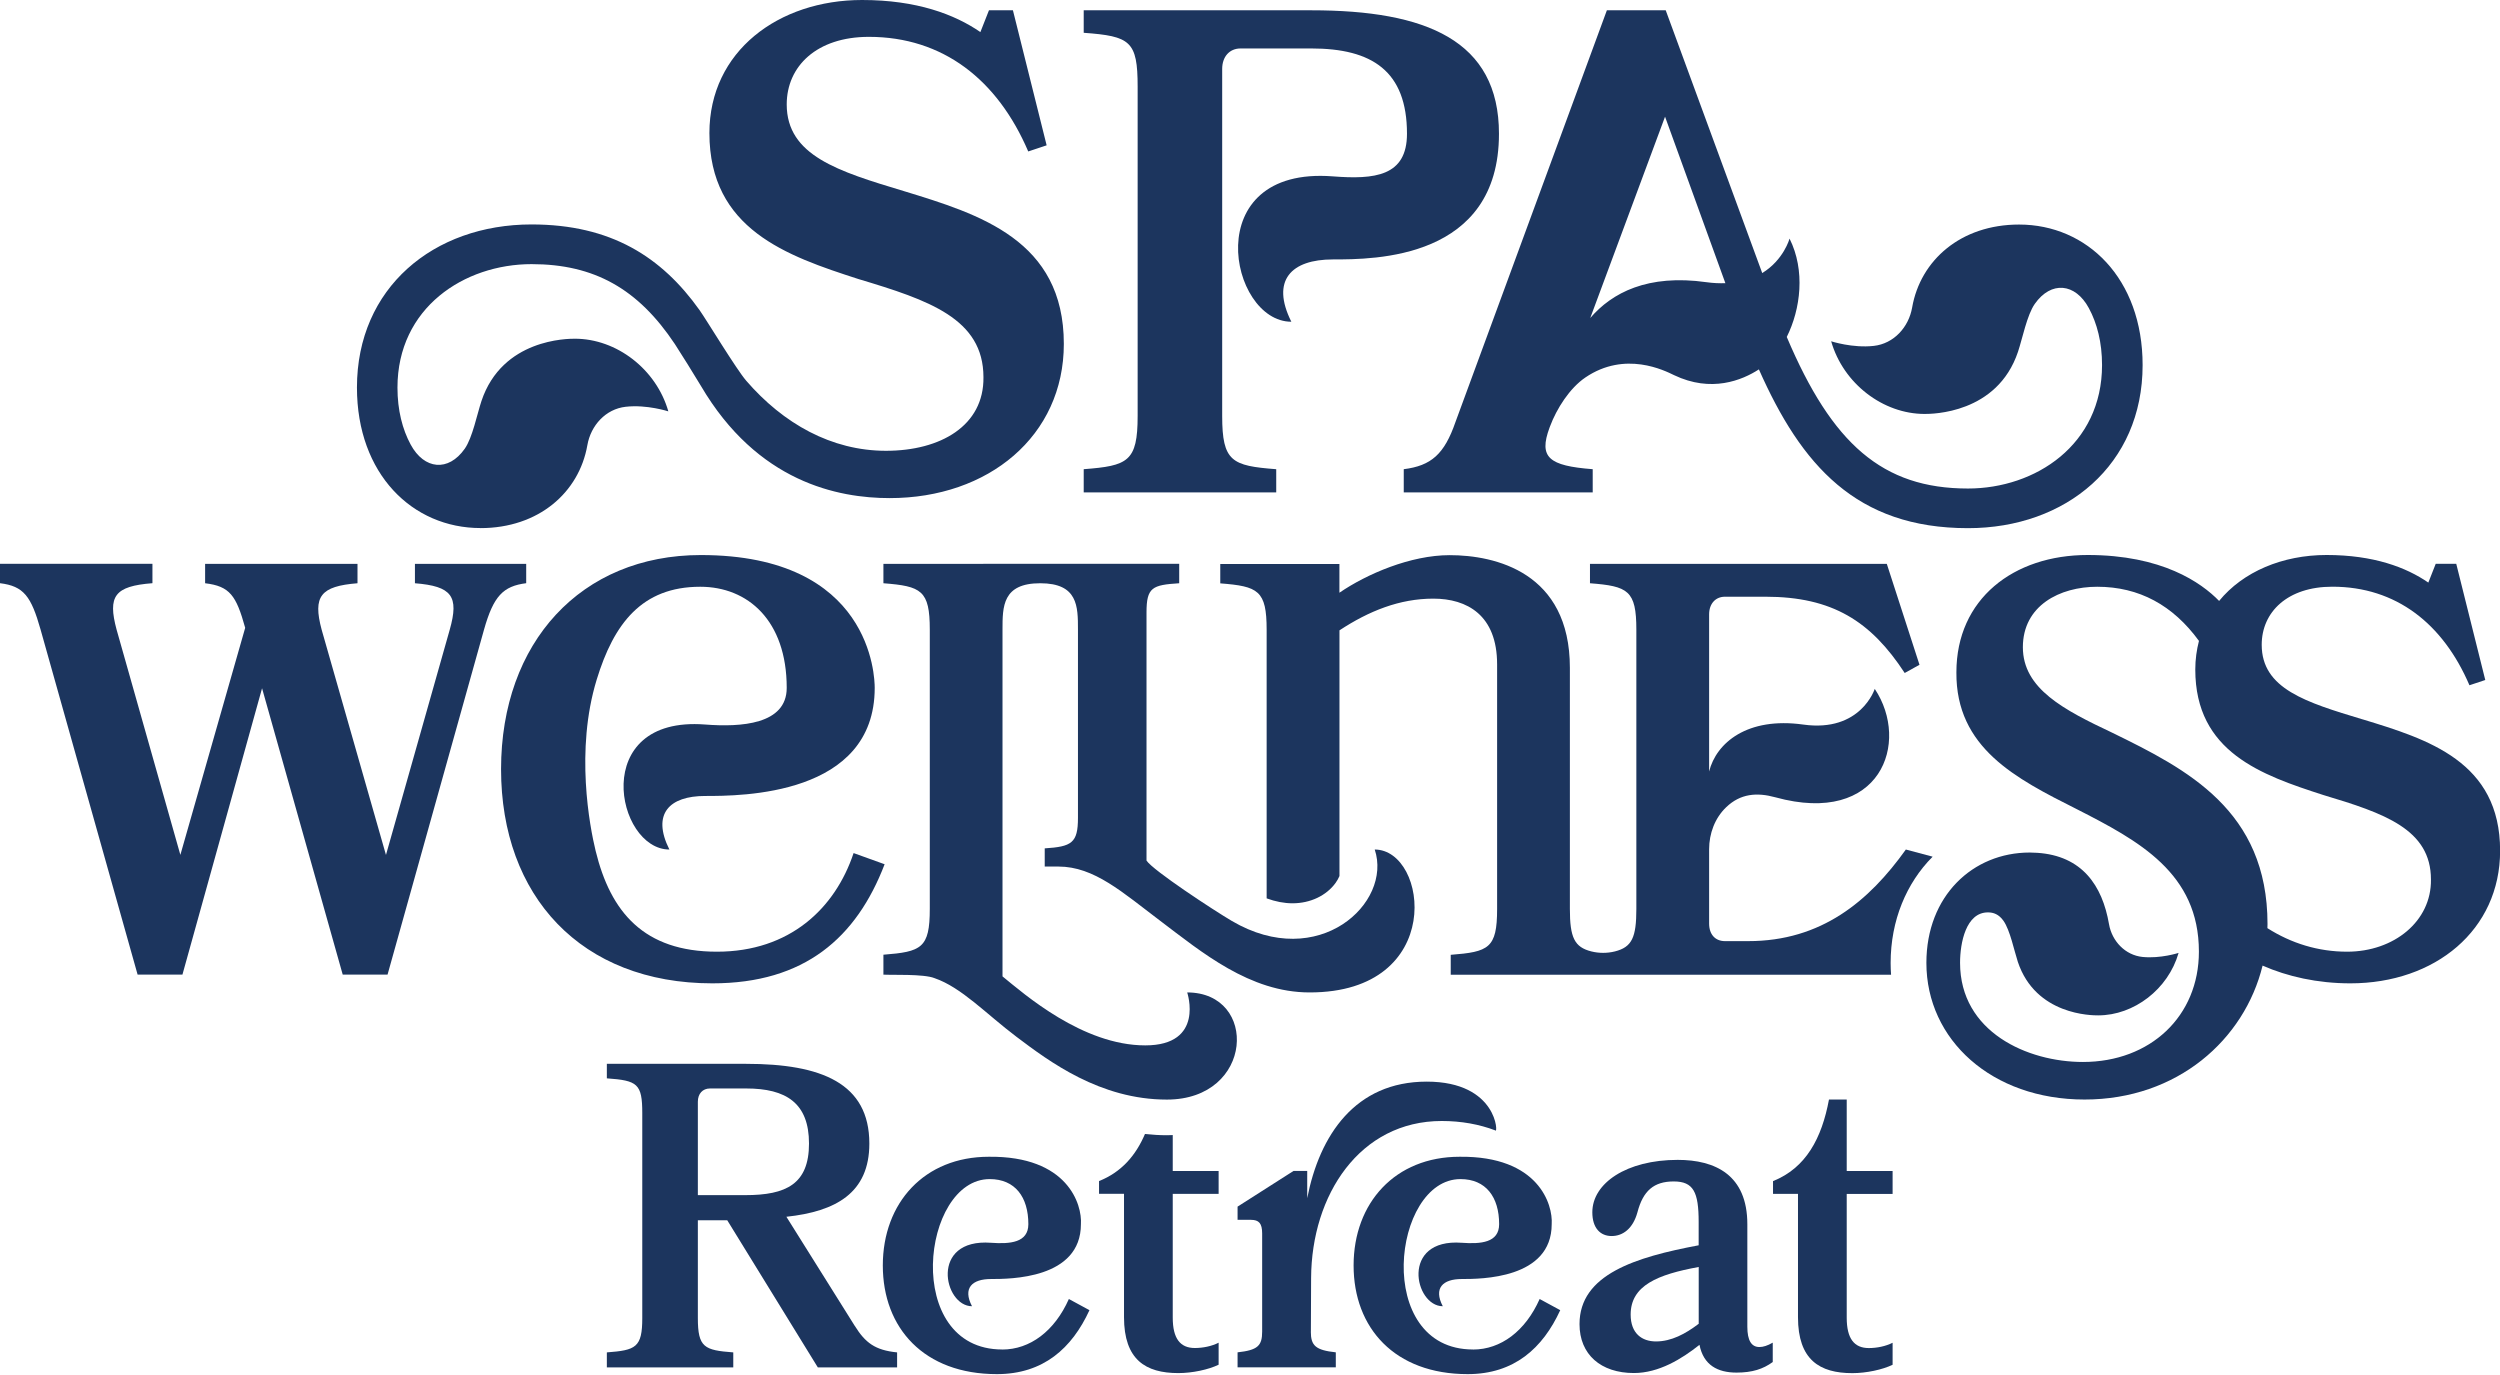
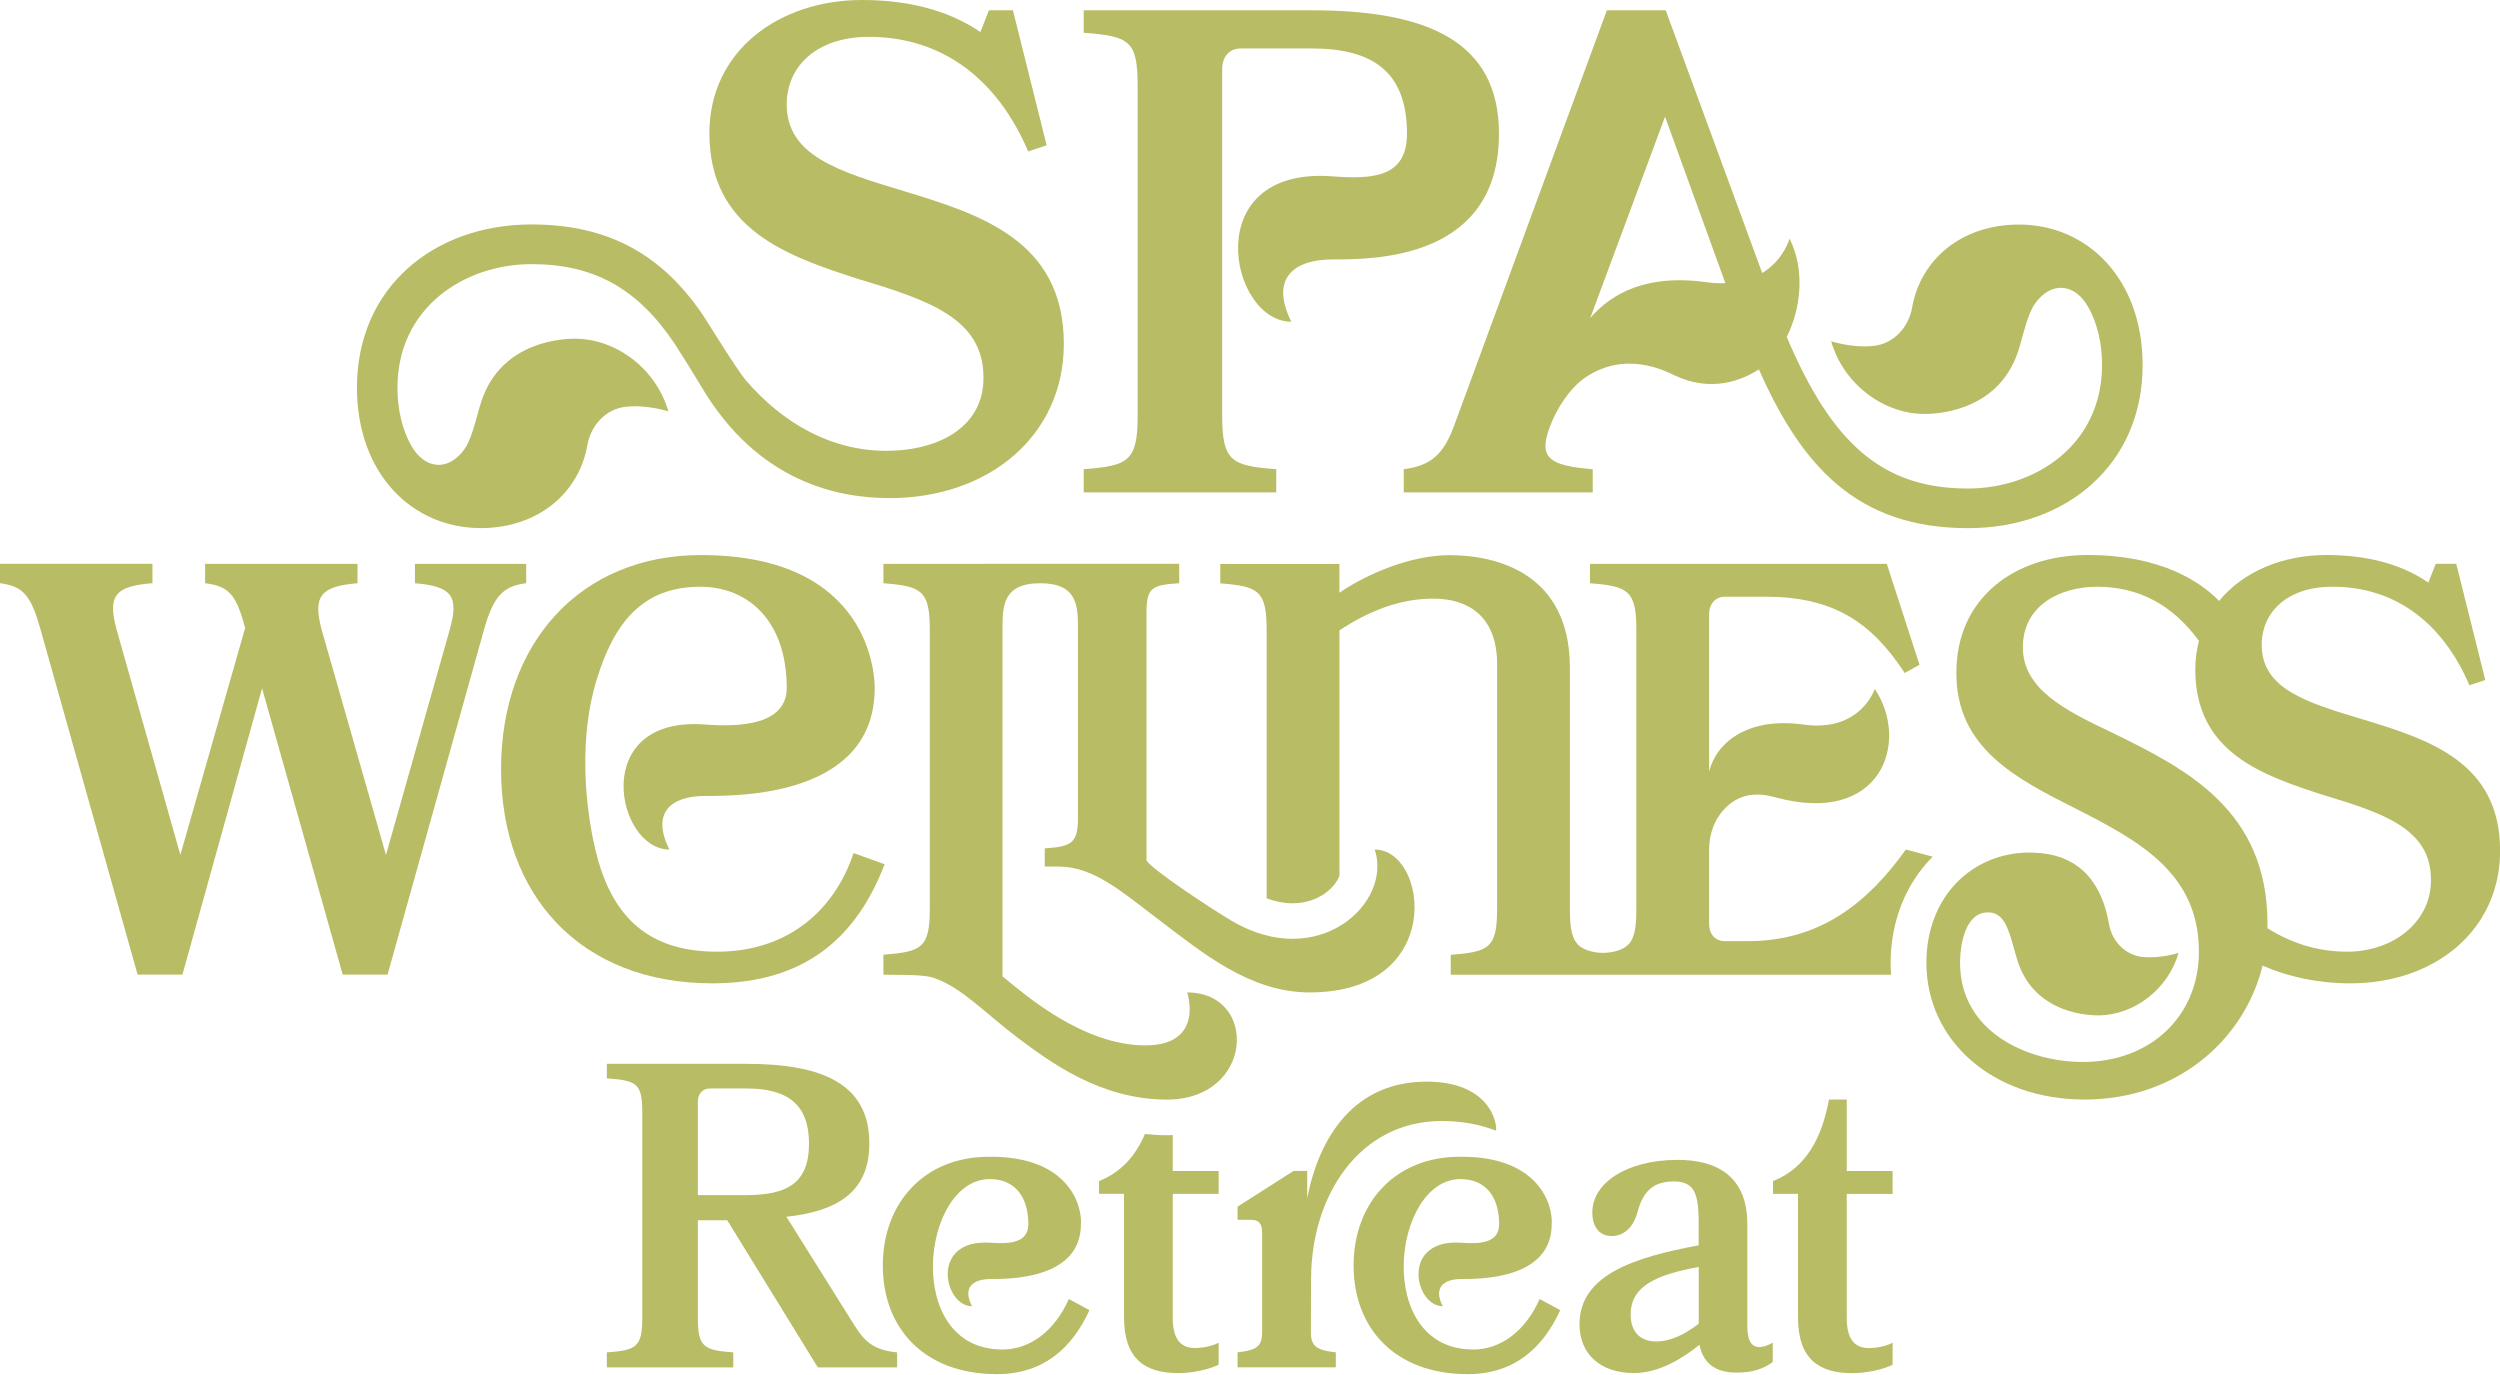
<svg xmlns="http://www.w3.org/2000/svg" id="Layer_1" viewBox="0 0 456.58 250.96">
  <defs>
    <style>
      .cls-1 {
-         fill: #1c355e;
+         fill: #b8bc64;
      }
    </style>
  </defs>
  <g>
    <path class="cls-1" d="M156.12,242.17l-12.5-19.95c9.04-.97,15.15-4.35,15.15-13.37,0-11.02-8.75-14.56-22.5-14.56h-25.44v2.65c5.59.4,6.47.97,6.47,6.36v37.42c0,5.39-1.18,5.87-6.47,6.27v2.74h23.09v-2.74c-5.29-.4-6.47-.89-6.47-6.27v-17.86h5.37l16.54,26.87h14.48v-2.74c-4.04-.4-5.81-1.77-7.72-4.83ZM127.45,218.27v-17.07c0-1.45.88-2.41,2.21-2.41h6.62c7.28,0,11.47,2.65,11.47,10.06s-4.19,9.42-11.62,9.42h-8.67Z" />
    <path class="cls-1" d="M214.18,207.3c-.35.01-.7.03-1.07.03-1.37,0-2.7-.09-4-.23-1.69,3.96-4.31,6.97-8.39,8.6v2.33h4.56v22.52c0,7.81,3.97,10.22,9.93,10.22,2.57,0,5.51-.64,7.35-1.53v-4.02c-1.25.64-2.87.97-4.34.97-2.65,0-4.04-1.69-4.04-5.55v-22.6h8.38v-4.18h-8.38v-6.55Z" />
    <path class="cls-1" d="M345.65,218.04v-4.18h-8.38v-13.05h-3.24c-1.32,7.08-4.19,12.48-10.22,14.9v2.33h4.56v22.52c0,7.81,3.97,10.22,9.93,10.22,2.57,0,5.51-.64,7.35-1.53v-4.02c-1.25.64-2.87.97-4.34.97-2.65,0-4.04-1.69-4.04-5.55v-22.6h8.38Z" />
    <path class="cls-1" d="M319.12,242.33v-18.75c0-9.01-5.88-11.75-12.72-11.75-9.34,0-15.59,4.26-15.59,9.57,0,2.9,1.47,4.34,3.53,4.34s3.9-1.37,4.71-4.34c1.03-3.94,3.01-5.63,6.62-5.63s4.56,1.93,4.56,7.4v4.26c-11.54,2.17-21.76,5.31-21.76,14.4,0,5.55,3.9,8.93,9.93,8.93,4.56,0,8.75-2.58,11.98-5.15.73,3.7,3.31,5.07,6.76,5.07,2.87,0,4.85-.64,6.62-1.93v-3.54c-.96.56-1.76.8-2.43.8-1.47,0-2.21-1.21-2.21-3.7ZM310.23,241.77c-2.43,1.85-5,3.22-7.79,3.22-2.57,0-4.63-1.45-4.63-4.91,0-5.31,4.93-7.32,12.43-8.69v10.38Z" />
    <path class="cls-1" d="M239.41,243.21s.03-9.74.04-9.79c.07-15.21,8.91-28.69,23.86-28.69,3.59,0,6.87.61,9.79,1.72.51.87.51-8.91-12.54-8.91s-19.57,9.78-21.82,21.29v-4.98h-2.5l-10.22,6.52v2.41h2.43c1.47,0,2.06.64,2.06,2.49v17.93c0,2.58-.81,3.38-4.49,3.78v2.74h17.94v-2.74c-3.68-.4-4.56-1.21-4.56-3.78Z" />
    <path class="cls-1" d="M269.02,246.46c-18.24,0-14.75-31.12-2.29-31.12,4.66,0,7.06,3.3,7.06,8.23,0,3.4-3.36,3.65-6.83,3.4-11.24-.83-8.65,11.59-3.46,11.59-1.73-3.31,0-4.97,3.46-4.97s16.43,0,16.43-10.02c.24-3.56-2.37-12.47-16.82-12.31-11.76,0-19.36,8.41-19.36,19.85s7.52,19.85,20.83,19.85c8.5,0,13.72-4.74,16.91-11.68l-3.76-2.04c-2.61,5.88-7.11,9.23-12.17,9.23Z" />
    <path class="cls-1" d="M183.04,246.46c-18.24,0-14.75-31.12-2.29-31.12,4.66,0,7.06,3.3,7.06,8.23,0,3.4-3.36,3.65-6.83,3.4-11.24-.83-8.65,11.59-3.46,11.59-1.73-3.31,0-4.97,3.46-4.97s16.43,0,16.43-10.02c.24-3.56-2.37-12.47-16.82-12.31-11.76,0-19.36,8.41-19.36,19.85s7.52,19.85,20.83,19.85c8.5,0,13.72-4.74,16.91-11.68l-3.76-2.04c-2.61,5.88-7.11,9.23-12.17,9.23Z" />
  </g>
  <g>
    <path class="cls-1" d="M256.37,85.69v4.24h34.51v-4.24c-8-.62-9.91-2.12-7.88-7.6l.08-.21c1.21-3.25,3.59-6.99,6.46-8.94,7.27-4.94,14.49-1.25,16.19-.43,6.81,3.26,12.45.93,15.5-1.05,7.75,17.49,17.77,29,38.19,29,17.92,0,31.89-11.59,31.89-29.78,0-15.82-10.15-25.67-22.57-25.67-10.62,0-18.01,6.51-19.52,15.14-.63,3.62-3.35,6.61-7,7.02-3.87.44-7.79-.84-7.79-.84,2.21,7.73,9.48,13.27,17.06,13.27,1.29,0,13.27,0,17.07-11.38.79-2.37,1.64-6.7,3.05-8.71,2.99-4.26,7.41-3.82,9.88.76,1.5,2.77,2.41,6.27,2.41,10.4,0,14.58-12.18,22.55-24.49,22.55-15.61,0-24.82-8.15-33.09-27.68,2.54-5.09,3.42-12.15.51-17.96,0,0-1.06,3.88-4.99,6.29L304.21,1.87h-10.74l-27.66,75.22c-2.03,5.86-4.42,7.97-9.44,8.6ZM304.09,21.31l11.02,30.41c-1.06.03-2.19,0-3.44-.18-10.75-1.52-17.28,1.93-21.24,6.54l13.66-36.77Z" />
    <path class="cls-1" d="M233.06,85.69c-8.06-.62-9.85-1.37-9.85-9.72V12.59c0-2.24,1.34-3.74,3.36-3.74h12.92c11.08,0,17.47,4.11,17.47,15.58,0,7.78-5.93,8.37-13.54,7.78-24.65-1.9-18.96,26.55-7.58,26.55-3.79-7.58,0-11.38,7.58-11.38s30.34,0,30.34-22.95c0-17.07-13.32-22.55-34.26-22.55h-41.58v4.11c8.51.62,9.85,1.5,9.85,9.84v60.14c0,8.35-1.79,9.1-9.85,9.72v4.24h35.16v-4.24Z" />
    <path class="cls-1" d="M87.75,96.45c10.62,0,18.01-6.51,19.52-15.14.63-3.62,3.35-6.61,7-7.02,3.87-.44,7.79.84,7.79.84-2.21-7.73-9.48-13.27-17.06-13.27-1.29,0-13.27,0-17.07,11.38-.79,2.37-1.64,6.7-3.05,8.71-2.99,4.26-7.41,3.82-9.88-.76-1.5-2.77-2.41-6.27-2.41-10.4,0-14.58,12.18-22.55,24.49-22.55,11.45,0,19.46,4.51,26.18,14.61.67,1,3.93,6.23,4.74,7.61,10.34,17.62,25.08,20.51,34.49,20.51,18.03,0,31.8-11.34,31.8-28.16,0-18.94-15.34-23.67-29.22-27.91-11.98-3.61-21.39-6.48-21.39-15.83,0-6.98,5.49-12.34,15-12.34,13.55,0,23.51,7.85,29.11,20.93l3.36-1.12-6.16-24.67h-4.37l-1.57,3.99c-4.7-3.24-11.64-5.86-21.61-5.86-15.23,0-27.88,9.35-27.88,24.3,0,17.57,14.11,22.43,27.21,26.66,12.88,3.86,22.84,7.23,22.84,17.94.11,8.85-7.84,13.43-17.8,13.43s-18.76-4.97-25.52-12.79c-1.81-2.09-7.26-11.11-8.52-12.89-6.92-9.72-16.18-15.66-30.69-15.66-17.92,0-31.89,11.59-31.89,29.78,0,15.82,10.15,25.67,22.57,25.67Z" />
    <path class="cls-1" d="M96.1,102.98h-20.32v3.54c6.74.54,8.09,2.36,6.36,8.47l-11.65,41.15-11.75-41.15c-1.64-6.11-.19-7.93,6.55-8.47v-3.54h-27.83v3.54c4.53.54,5.68,2.25,7.32,8.14l-11.84,41.47-11.65-41.15c-1.64-6.11-.38-7.93,6.55-8.47v-3.54H0v3.54c4.33.54,5.68,2.36,7.41,8.47l17.72,63.01h8.19l14.54-52.29,14.73,52.29h8.19l17.62-63.01c1.73-6.11,3.47-7.93,7.7-8.47v-3.54Z" />
    <path class="cls-1" d="M155.89,155.81c-3.36,10.07-11.64,18-24.96,18s-19.42-7.22-22.15-18.42c-1.08-4.42-3.75-18.37.19-31.25,3.13-10.25,8.25-16.98,18.92-16.98,8.7,0,15.79,6.18,15.79,18.47,0,6.69-8.36,7.2-14.91,6.69-21.2-1.63-16.31,22.83-6.52,22.83-3.26-6.52,0-9.78,6.52-9.78s30.98,0,30.98-19.74c0-1.97-.56-24.26-31.75-24.26-21.91,0-36.49,15.97-36.49,39.11s14.58,39.11,38.59,39.11c16.88,0,26.32-8.36,31.46-21.75l-5.66-2.04Z" />
    <path class="cls-1" d="M431.45,131.37c-10.3-3.11-18.39-5.57-18.39-13.61,0-6,4.72-10.61,12.9-10.61,11.65,0,20.22,6.75,25.04,18l2.89-.96-5.3-21.22h-3.75l-1.35,3.43c-4.04-2.79-10.01-5.04-18.58-5.04-8.06,0-15.26,3.05-19.63,8.39-3.28-3.37-10.44-8.39-24-8.39s-23.98,8.04-23.98,21.43c-.1,13.82,10.88,19.4,21.95,24.97,11.36,5.79,22.34,11.68,22.34,26.04,0,11.79-8.86,20.15-21.18,20.15-10.11,0-22.44-5.46-22.44-18.11,0-3.66,1.08-9.21,5.09-9.21,1.01,0,1.99.34,2.84,1.54,1.21,1.72,1.95,5.45,2.62,7.49,3.26,9.78,13.56,9.78,14.68,9.78,6.52,0,12.78-4.77,14.68-11.41,0,0-3.29,1.07-6.58.74-3.15-.32-5.59-2.87-6.13-6-1.22-7.07-4.93-12.49-13.13-13.02-.44-.03-.89-.05-1.35-.05-10.4,0-18.87,7.93-18.87,20.15,0,14.04,11.94,24.96,28.89,24.96s29.2-10.94,32.51-24.46c4.55,2,10.02,3.24,16.03,3.24,15.5,0,27.35-9.75,27.35-24.22,0-16.29-13.19-20.36-25.13-24ZM428.66,173.81c-5.26,0-10.19-1.52-14.56-4.3,0-.25.02-.49.02-.74,0-20.79-14.73-28.29-28.31-34.93-8.86-4.18-16.37-8.04-16.37-15.64s6.74-11.04,13.58-11.04c7.65,0,13.83,3.37,18.58,9.89-.42,1.64-.67,3.37-.67,5.22,0,15.11,12.13,19.29,23.4,22.93,11.07,3.32,19.64,6.22,19.64,15.43.1,7.61-6.74,13.18-15.31,13.18Z" />
    <path class="cls-1" d="M352.94,156.45l-4.87-1.3c-6.74,9.43-15.41,16.73-28.79,16.73h-4.25c-1.73,0-2.89-1.18-2.89-3.21v-13.57c0-2.87,1.05-5.7,3.12-7.68,2.59-2.48,5.58-2.74,8.97-1.81,19.26,5.31,24.68-10.02,18.16-19.8,0,0-2.55,7.99-13.05,6.52-10.23-1.43-15.89,3.33-17.2,8.57v-28.7c0-1.93,1.16-3.22,2.89-3.22h7.41c12.23,0,19.26,4.5,25.42,13.93l2.7-1.5-5.97-18.43h-54.21v3.54c6.93.54,8.47,1.29,8.47,8.47v51.01c0,5.22-.81,6.98-3.92,7.76-1.41.35-2.89.35-4.3,0-3.1-.78-3.92-2.55-3.92-7.76v-44.04c0-17.47-13.67-20.57-21.96-20.57-7.13,0-15.12,3.43-20.13,6.86v-5.25h-21.76v3.54c6.93.54,8.47,1.29,8.47,8.47v49.06c1.61.59,3.19.9,4.73.9,3.24,0,6.17-1.39,7.86-3.72.3-.42.53-.84.71-1.26v-44.87c5.39-3.54,10.98-5.79,17.14-5.79s11.65,3,11.65,12v44.69c0,7.18-1.54,7.82-8.47,8.36v3.64h80.42c-.05-.71-.08-1.42-.08-2.14,0-7.8,2.89-14.61,7.65-19.4Z" />
    <path class="cls-1" d="M251.07,155.15c3.26,9.78-10.27,22.34-26.09,13.05-3.35-1.97-14.42-9.24-15.59-11.03v-45.31c0-4.61,1.06-5.02,5.97-5.34v-3.55h-24.55s-29.47.01-29.47.01v3.54c6.93.54,8.47,1.29,8.47,8.47v51.01c0,7.18-1.54,7.82-8.47,8.36v3.64c1.42.1,7.36-.16,9.33.64,4.95,1.7,9.39,6.5,14.97,10.71,6,4.53,15.28,11.47,27.47,11.47,15.93,0,16.75-19.57,3.71-19.57,0,0,3.26,9.67-7.66,9.67-11.46,0-22.14-9.4-26.07-12.6.01-4.99,0-56.86,0-63.33,0-4.23,0-8.47,6.89-8.47s6.89,4.23,6.89,8.47v34.38c0,4.61-1.16,5.25-6.07,5.57v3.32h2.5c6.55,0,11.71,4.72,18.63,9.94,7.55,5.7,16.31,13.05,27.24,13.05,24.94.02,21.68-26.1,11.89-26.1Z" />
  </g>
</svg>
